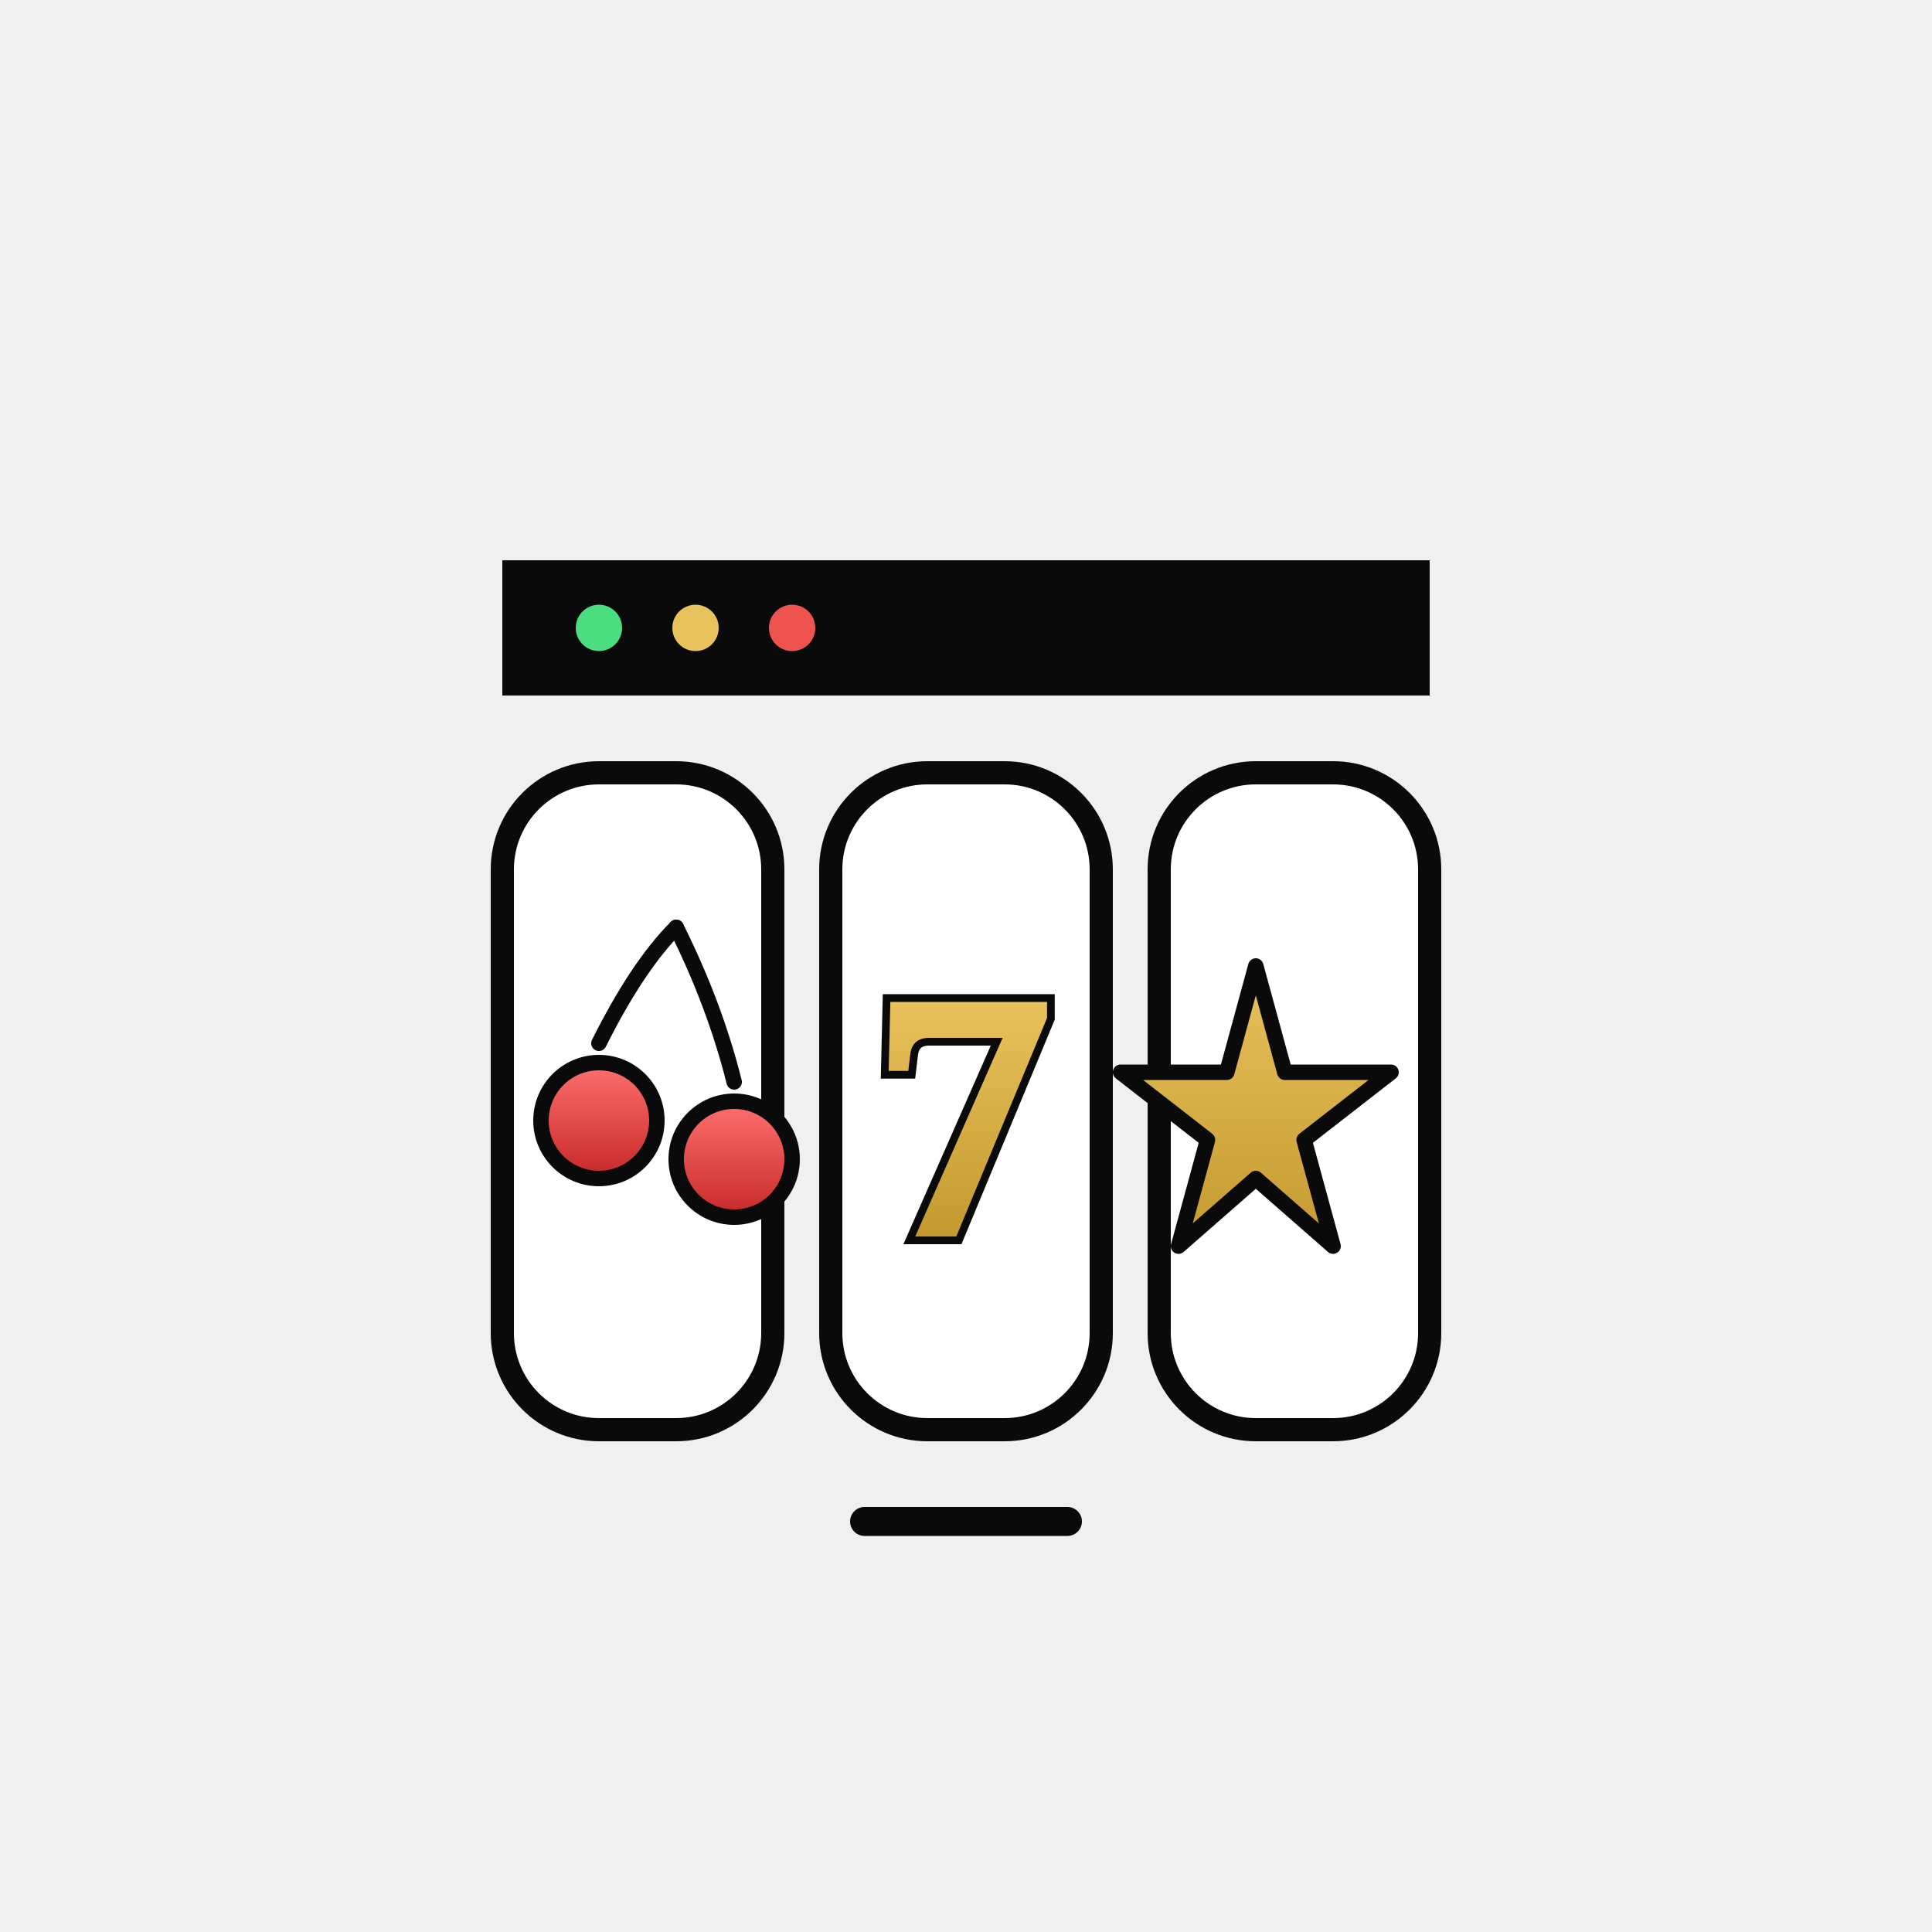
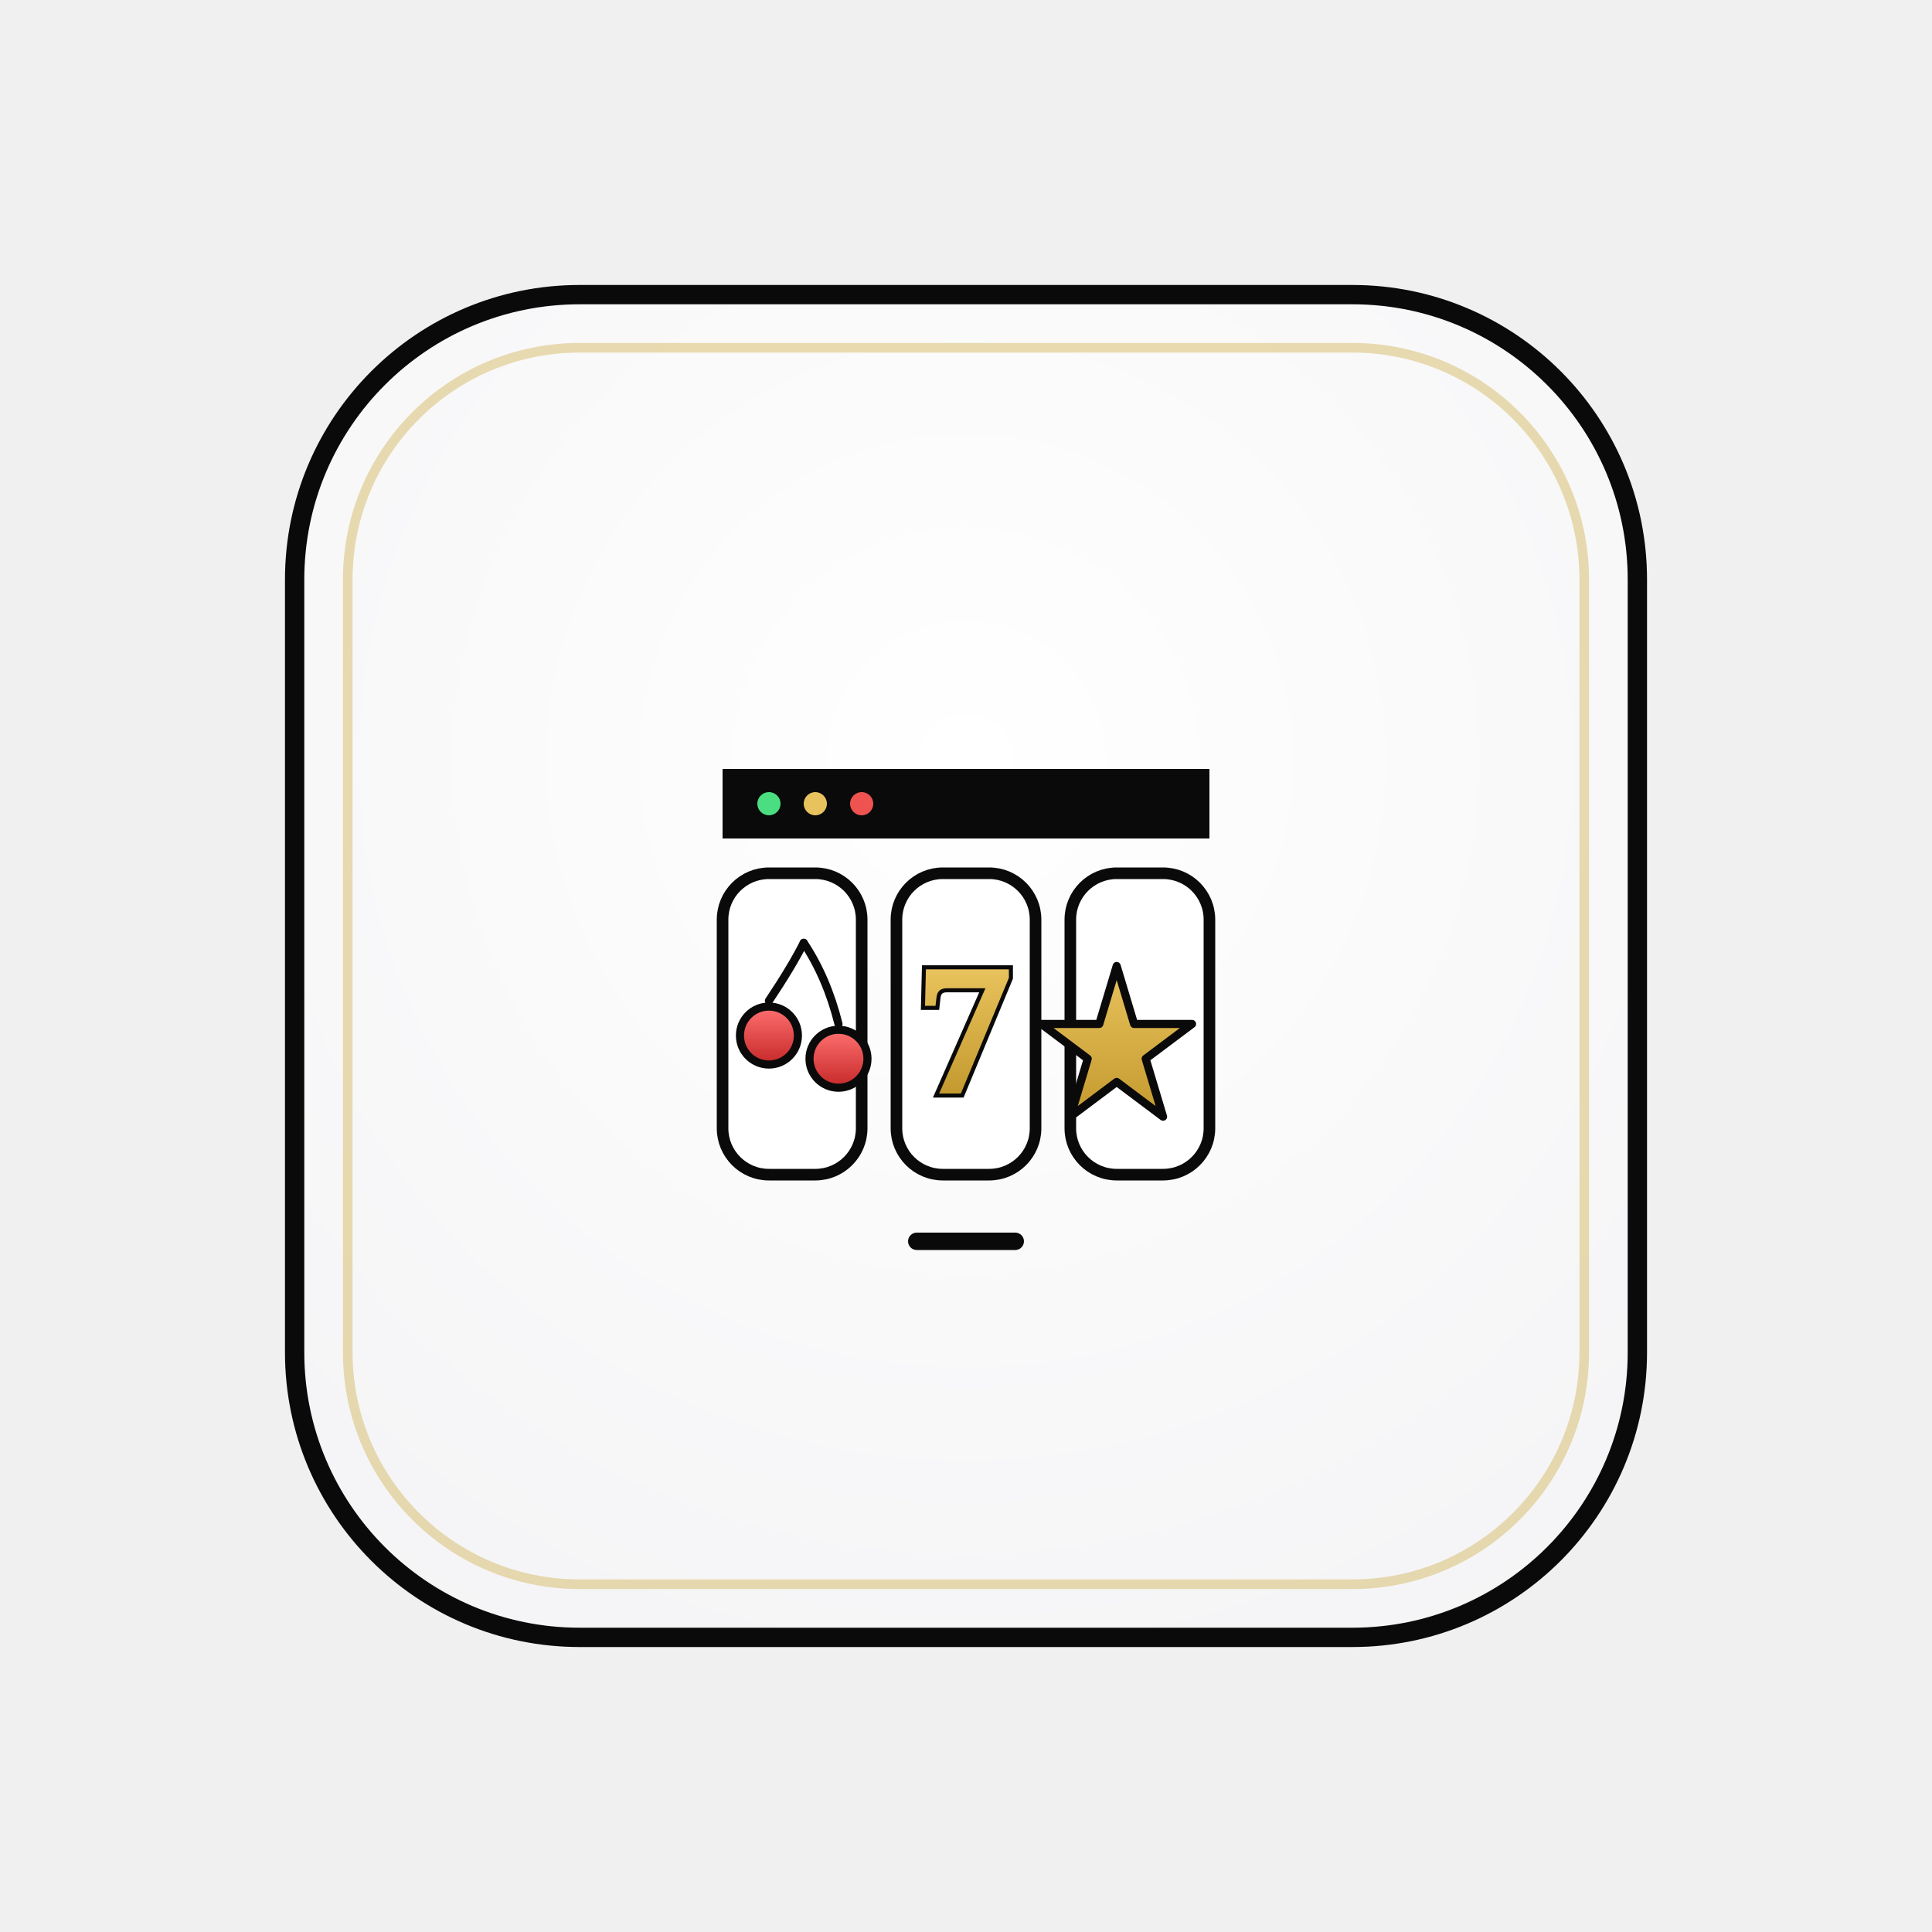
<svg xmlns="http://www.w3.org/2000/svg" viewBox="0 0 200 200" width="200" height="200">
  <defs>
-     <linearGradient id="lf-gold" x1="0" y1="0" x2="0" y2="1">
+     <radialGradient id="lf-bg2" cx="50%" cy="35%" r="75%">
+       <stop offset="0%" stop-color="#ffffff" />
+       <stop offset="100%" stop-color="#f4f4f6" />
+     </radialGradient>
+     <linearGradient id="lf-gold2" x1="0" y1="0" x2="0" y2="1">
      <stop offset="0%" stop-color="#e8c25c" />
      <stop offset="100%" stop-color="#c49a2f" />
    </linearGradient>
-     <linearGradient id="lf-red" x1="0" y1="0" x2="0" y2="1">
+     <linearGradient id="lf-red2" x1="0" y1="0" x2="0" y2="1">
      <stop offset="0%" stop-color="#ff7070" />
      <stop offset="100%" stop-color="#c62828" />
    </linearGradient>
  </defs>
-   <g>
-     <path d="M52 58 L148 58 L148 72 L52 72 Z" fill="#0a0a0a" />
-     <circle cx="62" cy="65" r="2.4" fill="#4ade80" />
-     <circle cx="72" cy="65" r="2.4" fill="#e8c25c" />
-     <circle cx="82" cy="65" r="2.4" fill="#ef5350" />
-     <rect x="52" y="80" width="28" height="68" rx="10" fill="#fff" stroke="#0a0a0a" stroke-width="2.4" />
-     <rect x="86" y="80" width="28" height="68" rx="10" fill="#fff" stroke="#0a0a0a" stroke-width="2.4" />
-     <rect x="120" y="80" width="28" height="68" rx="10" fill="#fff" stroke="#0a0a0a" stroke-width="2.4" />
-     <circle cx="62" cy="116" r="6" fill="url(#lf-red)" stroke="#0a0a0a" stroke-width="1.6" />
-     <circle cx="76" cy="120" r="6" fill="url(#lf-red)" stroke="#0a0a0a" stroke-width="1.6" />
-     <path d="M62 108 Q66 100 70 96" stroke="#0a0a0a" stroke-width="1.6" fill="none" stroke-linecap="round" />
-     <path d="M76 112 Q74 104 70 96" stroke="#0a0a0a" stroke-width="1.6" fill="none" stroke-linecap="round" />
-     <text x="100" y="128" text-anchor="middle" font-family="Georgia,serif" font-size="34" font-weight="900" fill="url(#lf-gold)" stroke="#0a0a0a" stroke-width="1.6" paint-order="stroke">7</text>
-     <path d="M130 100 L133 111 L144 111 L135 118 L138 129 L130 122 L122 129 L125 118 L116 111 L127 111 Z" fill="url(#lf-gold)" stroke="#0a0a0a" stroke-width="1.6" stroke-linejoin="round" />
-     <rect x="88" y="156" width="24" height="3" rx="1.5" fill="#0a0a0a" />
+   <rect x="30" y="30" width="140" height="140" rx="30" fill="url(#lf-bg2)" />
+   <rect x="30.5" y="30.5" width="139" height="139" rx="29.5" fill="none" stroke="#0a0a0a" stroke-width="2" />
+   <rect x="36" y="36" width="128" height="128" rx="24" fill="none" stroke="rgba(201,162,39,.35)" stroke-width="1" />
+   <g transform="translate(100,100) scale(0.6) translate(-100,-100)">
+     <path d="M58 66 L142 66 L142 78 L58 78 Z" fill="#0a0a0a" />
+     <circle cx="66" cy="72" r="2" fill="#4ade80" />
+     <circle cx="74" cy="72" r="2" fill="#e8c25c" />
+     <circle cx="82" cy="72" r="2" fill="#ef5350" />
+     <rect x="58" y="84" width="24" height="52" rx="8" fill="#fff" stroke="#0a0a0a" stroke-width="2" />
+     <rect x="88" y="84" width="24" height="52" rx="8" fill="#fff" stroke="#0a0a0a" stroke-width="2" />
+     <rect x="118" y="84" width="24" height="52" rx="8" fill="#fff" stroke="#0a0a0a" stroke-width="2" />
+     <circle cx="66" cy="112" r="5" fill="url(#lf-red2)" stroke="#0a0a0a" stroke-width="1.4" />
+     <circle cx="78" cy="116" r="5" fill="url(#lf-red2)" stroke="#0a0a0a" stroke-width="1.4" />
+     <path d="M66 106 Q70 100 72 96" stroke="#0a0a0a" stroke-width="1.4" fill="none" stroke-linecap="round" />
+     <path d="M78 110 Q76 102 72 96" stroke="#0a0a0a" stroke-width="1.4" fill="none" stroke-linecap="round" />
+     <text x="100" y="122" text-anchor="middle" font-family="Georgia,serif" font-size="30" font-weight="900" fill="url(#lf-gold2)" stroke="#0a0a0a" stroke-width="1.4" paint-order="stroke">7</text>
+     <path d="M126 100 L129 110 L139 110 L131 116 L134 126 L126 120 L118 126 L121 116 L113 110 L123 110 Z" fill="url(#lf-gold2)" stroke="#0a0a0a" stroke-width="1.4" stroke-linejoin="round" />
+     <rect x="90" y="146" width="20" height="3" rx="1.5" fill="#0a0a0a" />
  </g>
</svg>
